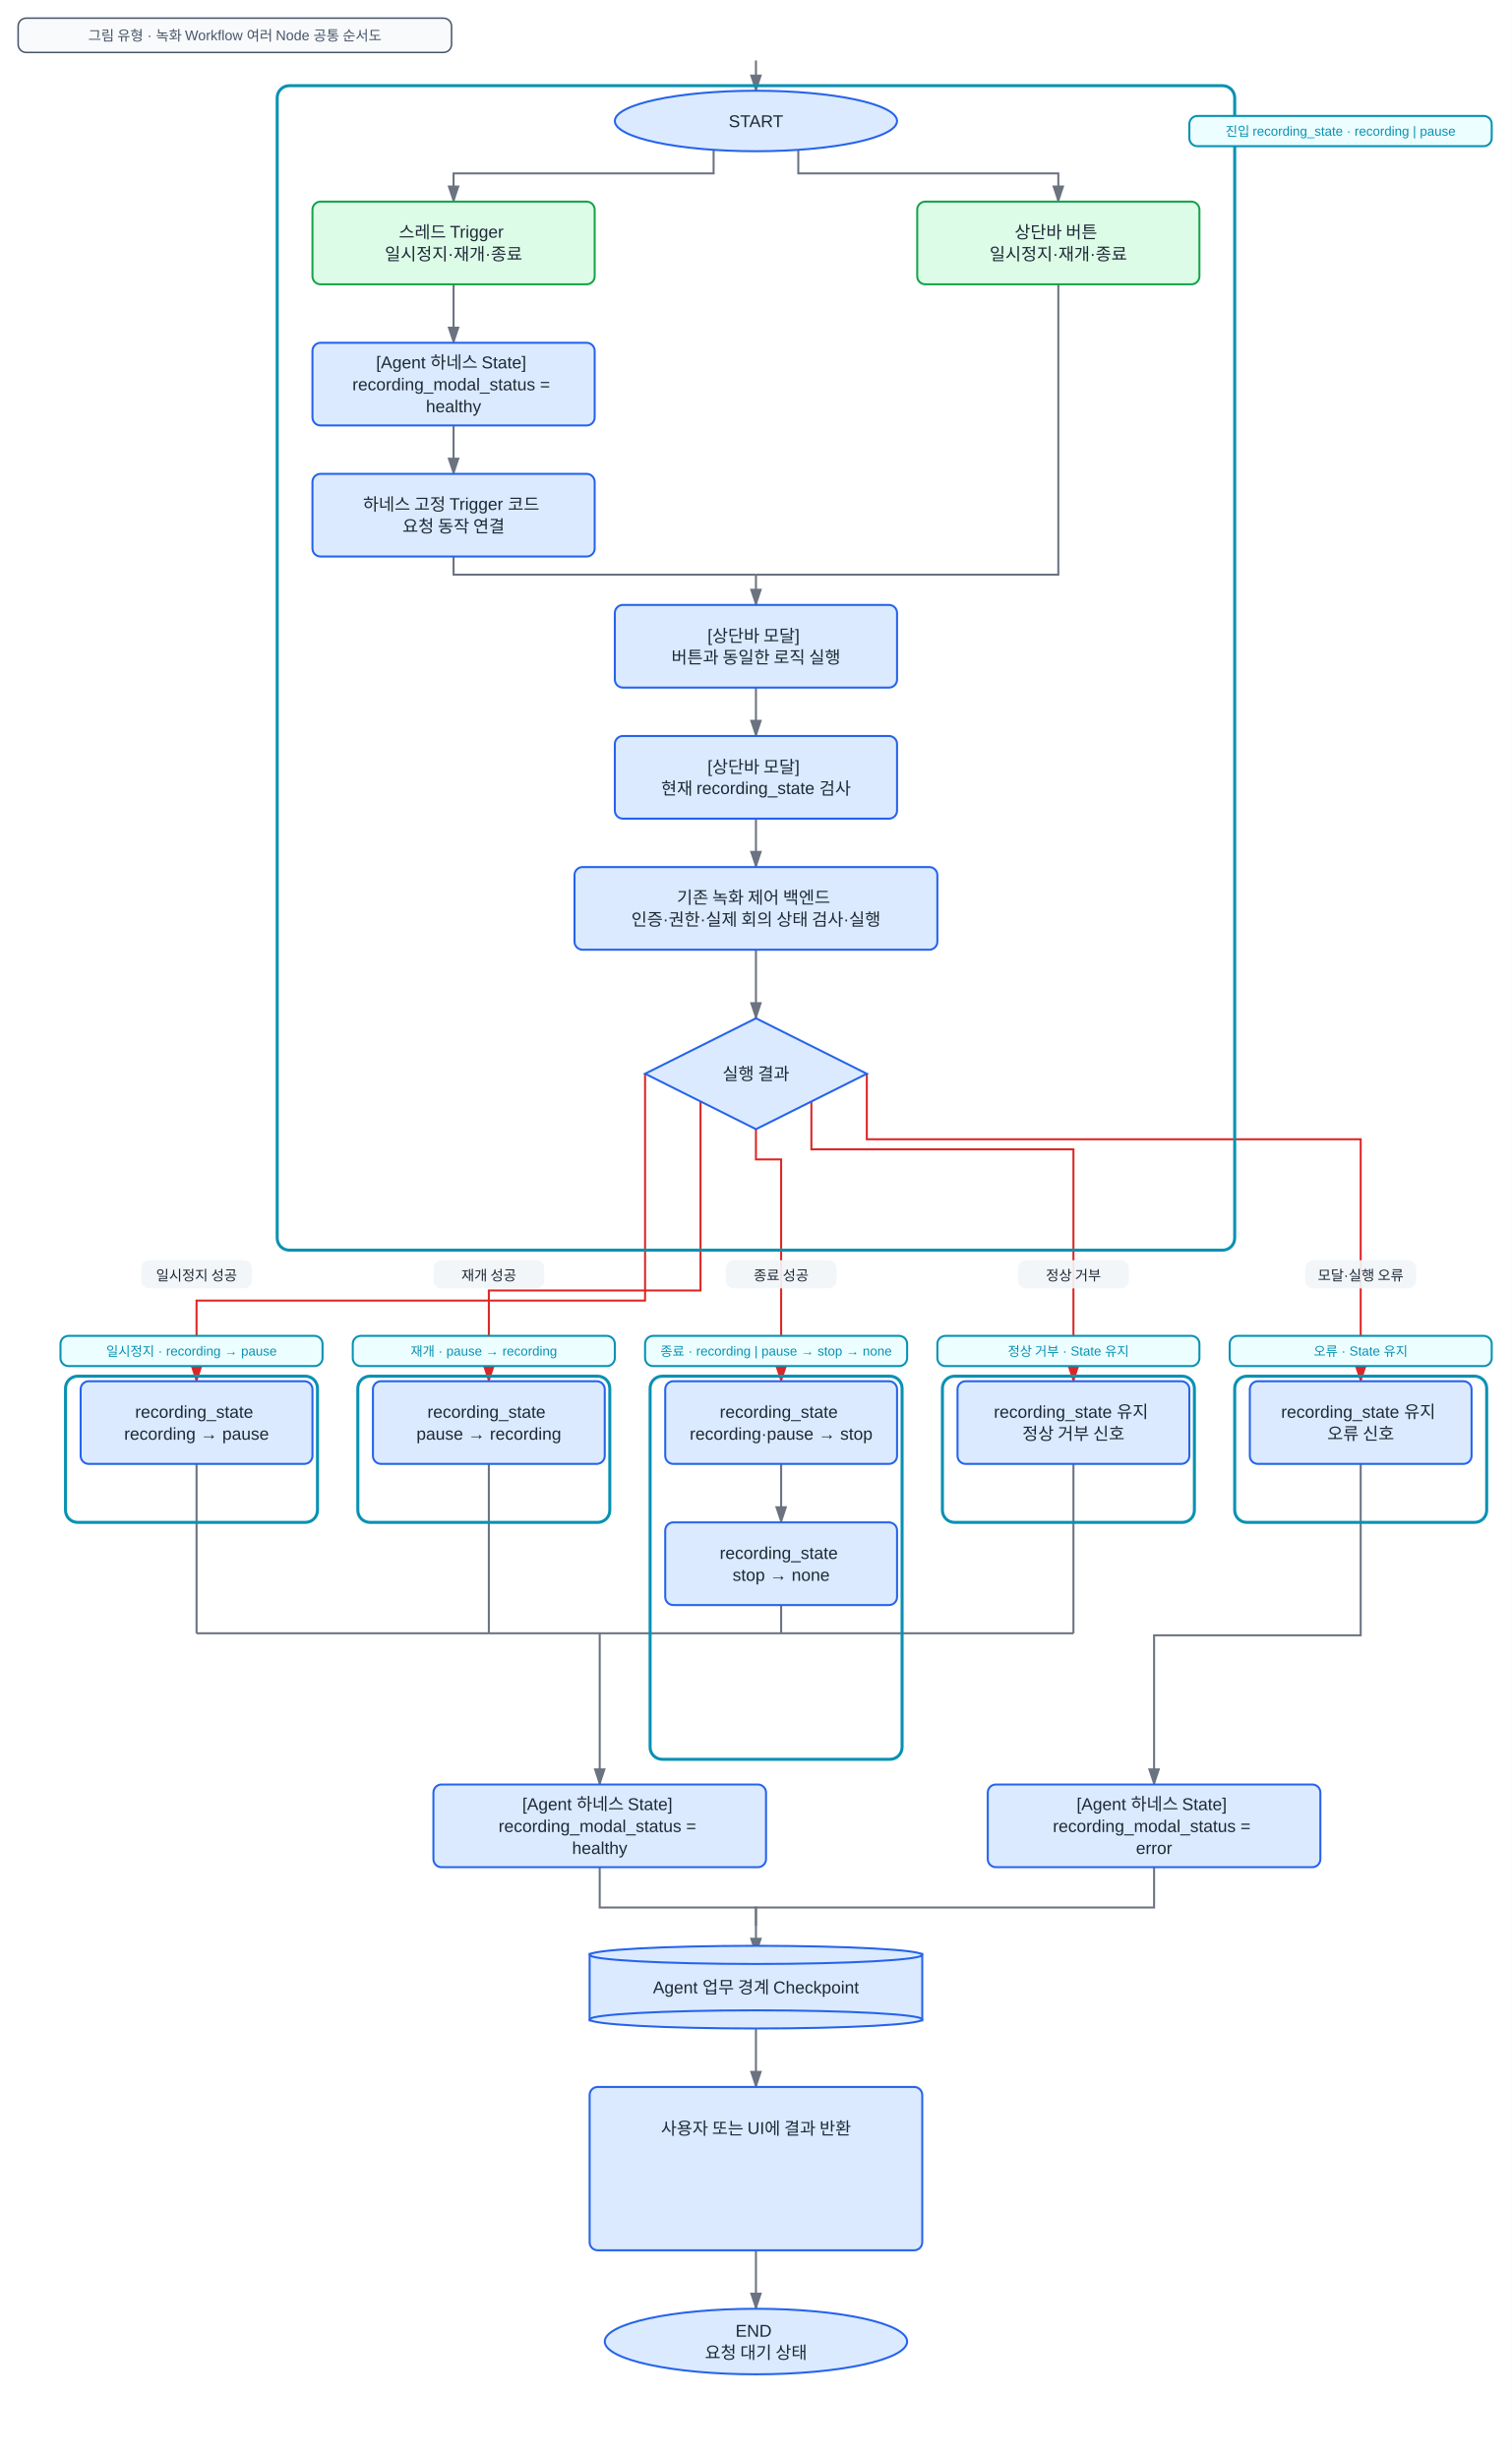
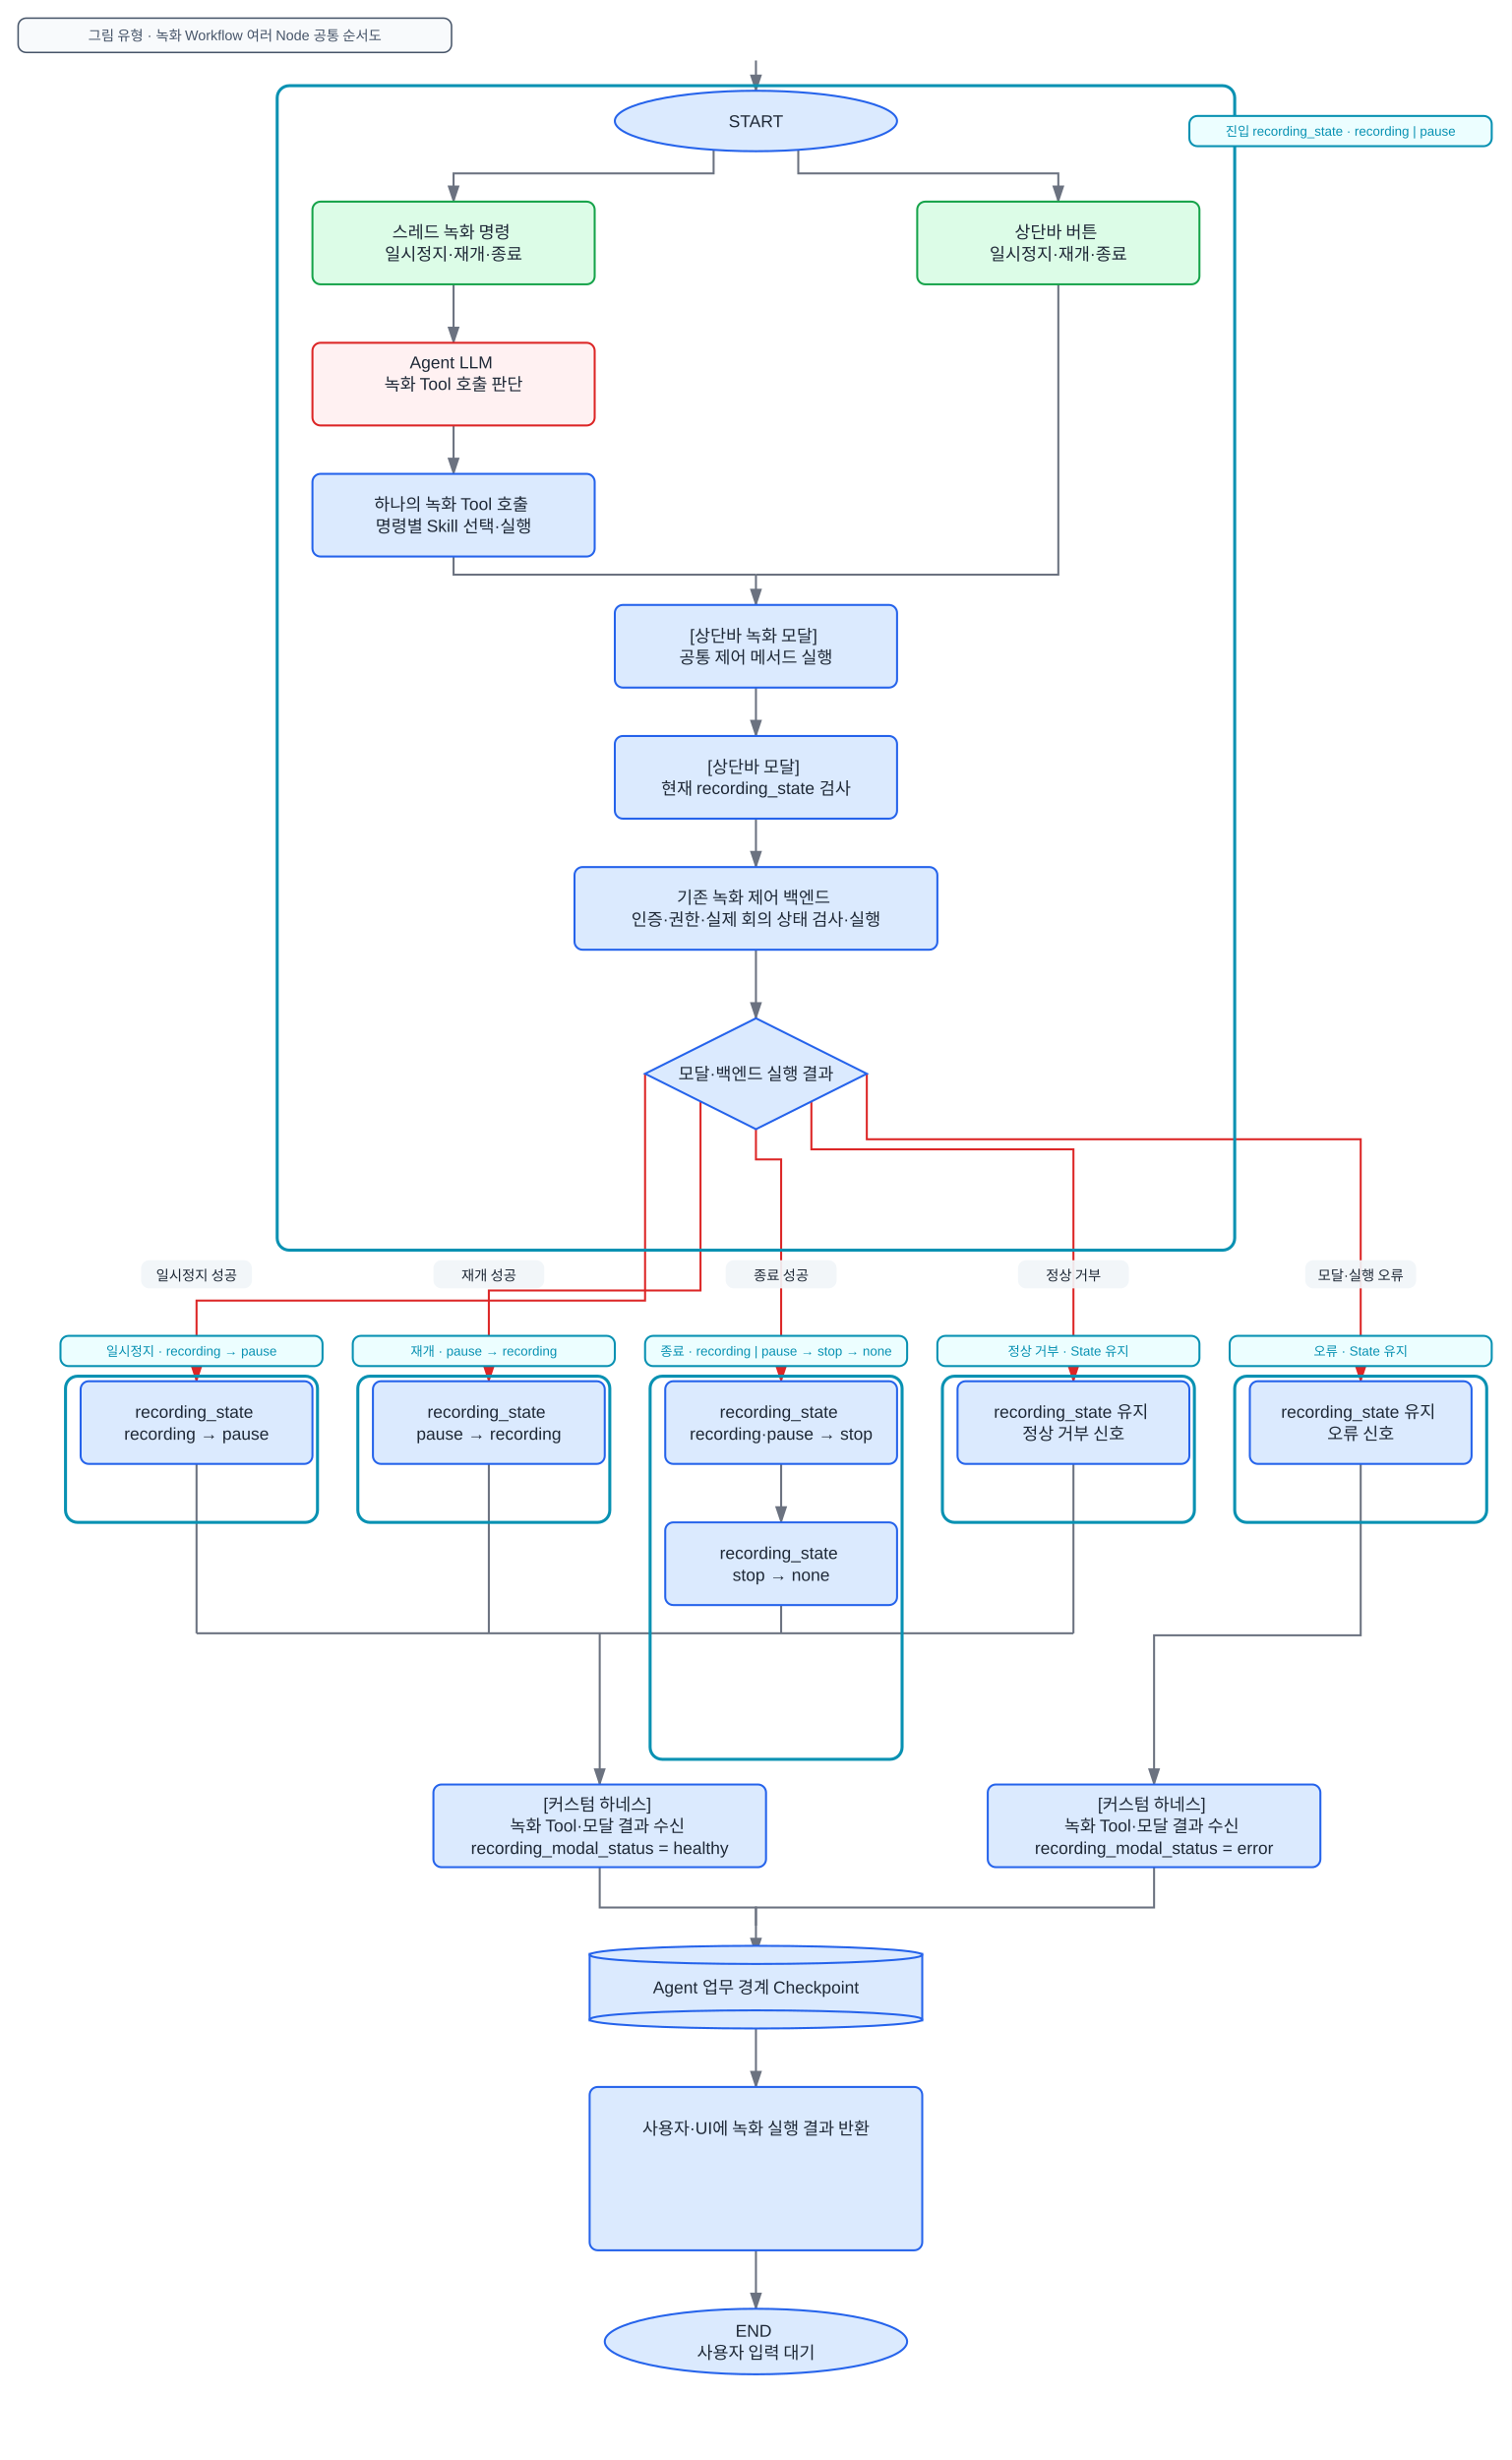
<svg xmlns="http://www.w3.org/2000/svg" width="1500" height="2440" viewBox="0 0 1500 2440">
  <defs>
    <marker id="a6b7280" markerWidth="10" markerHeight="10" refX="8" refY="3" orient="auto">
      <path d="M0 0L0 6L9 3z" fill="#6b7280" />
    </marker>
    <marker id="a2563eb" markerWidth="10" markerHeight="10" refX="8" refY="3" orient="auto">
      <path d="M0 0L0 6L9 3z" fill="#2563eb" />
    </marker>
    <marker id="adc2626" markerWidth="10" markerHeight="10" refX="8" refY="3" orient="auto">
      <path d="M0 0L0 6L9 3z" fill="#dc2626" />
    </marker>
    <marker id="a16a34a" markerWidth="10" markerHeight="10" refX="8" refY="3" orient="auto">
      <path d="M0 0L0 6L9 3z" fill="#16a34a" />
    </marker>
    <marker id="ad97706" markerWidth="10" markerHeight="10" refX="8" refY="3" orient="auto">
      <path d="M0 0L0 6L9 3z" fill="#d97706" />
    </marker>
    <marker id="af97316" markerWidth="10" markerHeight="10" refX="8" refY="3" orient="auto">
      <path d="M0 0L0 6L9 3z" fill="#f97316" />
    </marker>
    <marker id="a0f766e" markerWidth="10" markerHeight="10" refX="8" refY="3" orient="auto">
      <path d="M0 0L0 6L9 3z" fill="#0f766e" />
    </marker>
    <marker id="a475569" markerWidth="10" markerHeight="10" refX="8" refY="3" orient="auto">
      <path d="M0 0L0 6L9 3z" fill="#475569" />
    </marker>
    <marker id="a1f2937" markerWidth="10" markerHeight="10" refX="8" refY="3" orient="auto">
      <path d="M0 0L0 6L9 3z" fill="#1f2937" />
    </marker>
  </defs>
  <rect width="100%" height="100%" fill="white" />
  <polyline points="640,1065.00 640,1290.00 195,1290.00 195,1370.00" fill="none" stroke="#dc2626" stroke-width="2" marker-end="url(#adc2626)" />
  <polyline points="695,1092.50 695,1280.00 485,1280.00 485,1370.00" fill="none" stroke="#dc2626" stroke-width="2" marker-end="url(#adc2626)" />
  <polyline points="750,1120.00 750,1150.00 775,1150.00 775,1370.00" fill="none" stroke="#dc2626" stroke-width="2" marker-end="url(#adc2626)" />
  <polyline points="805,1092.50 805,1140.00 1065,1140.00 1065,1370.00" fill="none" stroke="#dc2626" stroke-width="2" marker-end="url(#adc2626)" />
  <polyline points="860,1065.00 860,1130.00 1350,1130.00 1350,1370.00" fill="none" stroke="#dc2626" stroke-width="2" marker-end="url(#adc2626)" />
  <polyline points="775,1452.00 775,1510.00" fill="none" stroke="#6b7280" stroke-width="2" marker-end="url(#a6b7280)" />
  <polyline points="195,1452.00 195,1620.00" fill="none" stroke="#6b7280" stroke-width="2" />
  <polyline points="485,1452.00 485,1620.00" fill="none" stroke="#6b7280" stroke-width="2" />
  <polyline points="775,1592.00 775,1620.00" fill="none" stroke="#6b7280" stroke-width="2" />
  <polyline points="1065,1452.00 1065,1620.00" fill="none" stroke="#6b7280" stroke-width="2" />
  <polyline points="195,1620.00 1065,1620.00" fill="none" stroke="#6b7280" stroke-width="2" />
  <polyline points="595,1620.00 595,1770.00" fill="none" stroke="#6b7280" stroke-width="2" marker-end="url(#a6b7280)" />
  <polyline points="1350,1452.00 1350,1622.00 1145,1622.00 1145,1770.00" fill="none" stroke="#6b7280" stroke-width="2" marker-end="url(#a6b7280)" />
  <polyline points="595,1852.00 595,1892.00 750,1892.00 750,1910.00" fill="none" stroke="#6b7280" stroke-width="2" />
  <polyline points="1145,1852.00 1145,1892.00 750,1892.00 750,1910.00" fill="none" stroke="#6b7280" stroke-width="2" />
  <polyline points="750,1910.00 750,1938.00" fill="none" stroke="#6b7280" stroke-width="2" marker-end="url(#a6b7280)" />
  <polyline points="750,2012.00 750,2070.00" fill="none" stroke="#6b7280" stroke-width="2" marker-end="url(#a6b7280)" />
  <polyline points="750,2232.00 750,2290.00" fill="none" stroke="#6b7280" stroke-width="2" marker-end="url(#a6b7280)" />
  <polyline points="708,148.50 708,172.00 450,172.00 450,200.00" fill="none" stroke="#6b7280" stroke-width="2" marker-end="url(#a6b7280)" />
  <polyline points="792,148.50 792,172.00 1050,172.00 1050,200.00" fill="none" stroke="#6b7280" stroke-width="2" marker-end="url(#a6b7280)" />
  <polyline points="450,282.00 450,340.00" fill="none" stroke="#6b7280" stroke-width="2" marker-end="url(#a6b7280)" />
  <polyline points="450,422.00 450,470.00" fill="none" stroke="#6b7280" stroke-width="2" marker-end="url(#a6b7280)" />
  <polyline points="450,552.00 450,570.00 750,570.00" fill="none" stroke="#6b7280" stroke-width="2" />
  <polyline points="1050,282.00 1050,570.00 750,570.00" fill="none" stroke="#6b7280" stroke-width="2" />
  <polyline points="750,570.00 750,600.00" fill="none" stroke="#6b7280" stroke-width="2" marker-end="url(#a6b7280)" />
  <polyline points="750,682.00 750,730.00" fill="none" stroke="#6b7280" stroke-width="2" marker-end="url(#a6b7280)" />
  <polyline points="750,812.00 750,860.00" fill="none" stroke="#6b7280" stroke-width="2" marker-end="url(#a6b7280)" />
  <polyline points="750,942.00 750,1010.00" fill="none" stroke="#6b7280" stroke-width="2" marker-end="url(#a6b7280)" />
  <rect x="140" y="1250.00" width="110" height="27.92" rx="8" fill="#f1f5f9" fill-opacity="0.92" stroke="transparent" stroke-width="1" />
  <rect x="430" y="1250.00" width="110" height="27.92" rx="8" fill="#f1f5f9" fill-opacity="0.92" stroke="transparent" stroke-width="1" />
  <rect x="720" y="1250.00" width="110" height="27.92" rx="8" fill="#f1f5f9" fill-opacity="0.92" stroke="transparent" stroke-width="1" />
  <rect x="1010" y="1250.00" width="110" height="27.92" rx="8" fill="#f1f5f9" fill-opacity="0.92" stroke="transparent" stroke-width="1" />
  <rect x="1295" y="1250.00" width="110" height="27.92" rx="8" fill="#f1f5f9" fill-opacity="0.92" stroke="transparent" stroke-width="1" />
  <polyline points="750,60.00 750,90.00" fill="none" stroke="#6b7280" stroke-width="2" marker-end="url(#a6b7280)" />
  <ellipse cx="750" cy="120.00" rx="140" ry="30.00" fill="#dbeafe" stroke="#2563eb" stroke-width="2" />
  <rect x="310" y="200.00" width="280" height="82.00" rx="8" fill="#dcfce7" fill-opacity="1" stroke="#16a34a" stroke-width="2" />
  <rect x="910" y="200.00" width="280" height="82.00" rx="8" fill="#dcfce7" fill-opacity="1" stroke="#16a34a" stroke-width="2" />
-   <rect x="310" y="340.00" width="280" height="82.00" rx="8" fill="#dbeafe" fill-opacity="1" stroke="#2563eb" stroke-width="2" />
+   <rect x="310" y="340.00" width="280" height="82.00" rx="8" fill="#fff1f2" fill-opacity="1" stroke="#dc2626" stroke-width="2" />
  <rect x="310" y="470.00" width="280" height="82.00" rx="8" fill="#dbeafe" fill-opacity="1" stroke="#2563eb" stroke-width="2" />
  <rect x="610" y="600.00" width="280" height="82.00" rx="8" fill="#dbeafe" fill-opacity="1" stroke="#2563eb" stroke-width="2" />
  <rect x="610" y="730.00" width="280" height="82.00" rx="8" fill="#dbeafe" fill-opacity="1" stroke="#2563eb" stroke-width="2" />
  <rect x="570" y="860.00" width="360" height="82.00" rx="8" fill="#dbeafe" fill-opacity="1" stroke="#2563eb" stroke-width="2" />
  <polygon points="750,1010.00 860,1065.00 750,1120.00 640,1065.00" fill="#dbeafe" stroke="#2563eb" stroke-width="2" />
  <rect x="80" y="1370.00" width="230" height="82.00" rx="8" fill="#dbeafe" fill-opacity="1" stroke="#2563eb" stroke-width="2" />
  <rect x="370" y="1370.00" width="230" height="82.00" rx="8" fill="#dbeafe" fill-opacity="1" stroke="#2563eb" stroke-width="2" />
  <rect x="660" y="1370.00" width="230" height="82.00" rx="8" fill="#dbeafe" fill-opacity="1" stroke="#2563eb" stroke-width="2" />
  <rect x="950" y="1370.00" width="230" height="82.00" rx="8" fill="#dbeafe" fill-opacity="1" stroke="#2563eb" stroke-width="2" />
  <rect x="1240" y="1370.00" width="220" height="82.00" rx="8" fill="#dbeafe" fill-opacity="1" stroke="#2563eb" stroke-width="2" />
  <rect x="660" y="1510.00" width="230" height="82.00" rx="8" fill="#dbeafe" fill-opacity="1" stroke="#2563eb" stroke-width="2" />
  <rect x="430" y="1770.00" width="330" height="82.00" rx="8" fill="#dbeafe" fill-opacity="1" stroke="#2563eb" stroke-width="2" />
  <rect x="980" y="1770.00" width="330" height="82.00" rx="8" fill="#dbeafe" fill-opacity="1" stroke="#2563eb" stroke-width="2" />
  <rect x="585" y="1938.00" width="330" height="66.00" rx="0" fill="#dbeafe" fill-opacity="1" stroke="#2563eb" stroke-width="2" />
  <ellipse cx="750" cy="1939.00" rx="165" ry="9.00" fill="#dbeafe" stroke="#2563eb" stroke-width="2" />
  <ellipse cx="750" cy="2003.00" rx="165" ry="9.00" fill="#dbeafe" stroke="#2563eb" stroke-width="2" />
  <rect x="585" y="2070.00" width="330" height="162.00" rx="8" fill="#dbeafe" fill-opacity="1" stroke="#2563eb" stroke-width="2" />
  <ellipse cx="750" cy="2322.50" rx="150" ry="32.50" fill="#dbeafe" stroke="#2563eb" stroke-width="2" />
  <text x="750" y="126.12" text-anchor="middle" font-family="Arial,'Noto Sans KR',sans-serif" font-size="17" fill="#1f2937">
    <tspan x="750" dy="0">START</tspan>
  </text>
  <text x="450" y="236.24" text-anchor="middle" font-family="Arial,'Noto Sans KR',sans-serif" font-size="17" fill="#1f2937">
-     <tspan x="450" dy="0">스레드 Trigger</tspan>
+     <tspan x="450" dy="0">스레드 녹화 명령</tspan>
    <tspan x="450" dy="21.76">일시정지·재개·종료</tspan>
  </text>
  <text x="1050" y="236.24" text-anchor="middle" font-family="Arial,'Noto Sans KR',sans-serif" font-size="17" fill="#1f2937">
    <tspan x="1050" dy="0">상단바 버튼</tspan>
    <tspan x="1050" dy="21.76">일시정지·재개·종료</tspan>
  </text>
  <text x="450" y="365.36" text-anchor="middle" font-family="Arial,'Noto Sans KR',sans-serif" font-size="17" fill="#1f2937">
-     <tspan x="450" dy="0">[Agent 하네스 State]</tspan>
-     <tspan x="450" dy="21.76">recording_modal_status =</tspan>
-     <tspan x="450" dy="21.76">healthy</tspan>
+     <tspan x="450" dy="0">Agent LLM</tspan>
+     <tspan x="450" dy="21.76">녹화 Tool 호출 판단</tspan>
  </text>
  <text x="450" y="506.24" text-anchor="middle" font-family="Arial,'Noto Sans KR',sans-serif" font-size="17" fill="#1f2937">
-     <tspan x="450" dy="0">하네스 고정 Trigger 코드</tspan>
-     <tspan x="450" dy="21.76">요청 동작 연결</tspan>
+     <tspan x="450" dy="0">하나의 녹화 Tool 호출</tspan>
+     <tspan x="450" dy="21.76">명령별 Skill 선택·실행</tspan>
  </text>
  <text x="750" y="636.24" text-anchor="middle" font-family="Arial,'Noto Sans KR',sans-serif" font-size="17" fill="#1f2937">
-     <tspan x="750" dy="0">[상단바 모달]</tspan>
-     <tspan x="750" dy="21.76">버튼과 동일한 로직 실행</tspan>
+     <tspan x="750" dy="0">[상단바 녹화 모달]</tspan>
+     <tspan x="750" dy="21.76">공통 제어 메서드 실행</tspan>
  </text>
  <text x="750" y="766.24" text-anchor="middle" font-family="Arial,'Noto Sans KR',sans-serif" font-size="17" fill="#1f2937">
    <tspan x="750" dy="0">[상단바 모달]</tspan>
    <tspan x="750" dy="21.76">현재 recording_state 검사</tspan>
  </text>
  <text x="750" y="896.24" text-anchor="middle" font-family="Arial,'Noto Sans KR',sans-serif" font-size="17" fill="#1f2937">
    <tspan x="750" dy="0">기존 녹화 제어 백엔드</tspan>
    <tspan x="750" dy="21.76">인증·권한·실제 회의 상태 검사·실행</tspan>
  </text>
  <text x="750" y="1071.12" text-anchor="middle" font-family="Arial,'Noto Sans KR',sans-serif" font-size="17" fill="#1f2937">
-     <tspan x="750" dy="0">실행 결과</tspan>
+     <tspan x="750" dy="0">모달·백엔드 실행 결과</tspan>
  </text>
  <text x="195" y="1406.24" text-anchor="middle" font-family="Arial,'Noto Sans KR',sans-serif" font-size="17" fill="#1f2937">
    <tspan x="195" dy="0">recording_state</tspan>
    <tspan x="195" dy="21.76">recording → pause</tspan>
  </text>
  <text x="485" y="1406.24" text-anchor="middle" font-family="Arial,'Noto Sans KR',sans-serif" font-size="17" fill="#1f2937">
    <tspan x="485" dy="0">recording_state</tspan>
    <tspan x="485" dy="21.76">pause → recording</tspan>
  </text>
  <text x="775" y="1406.24" text-anchor="middle" font-family="Arial,'Noto Sans KR',sans-serif" font-size="17" fill="#1f2937">
    <tspan x="775" dy="0">recording_state</tspan>
    <tspan x="775" dy="21.76">recording·pause → stop</tspan>
  </text>
  <text x="1065" y="1406.24" text-anchor="middle" font-family="Arial,'Noto Sans KR',sans-serif" font-size="17" fill="#1f2937">
    <tspan x="1065" dy="0">recording_state 유지</tspan>
    <tspan x="1065" dy="21.76">정상 거부 신호</tspan>
  </text>
  <text x="1350" y="1406.24" text-anchor="middle" font-family="Arial,'Noto Sans KR',sans-serif" font-size="17" fill="#1f2937">
    <tspan x="1350" dy="0">recording_state 유지</tspan>
    <tspan x="1350" dy="21.76">오류 신호</tspan>
  </text>
  <text x="195" y="1270.00" text-anchor="middle" font-family="Arial,'Noto Sans KR',sans-serif" font-size="14" fill="#1f2937">
    <tspan x="195" dy="0">일시정지 성공</tspan>
  </text>
  <text x="485" y="1270.00" text-anchor="middle" font-family="Arial,'Noto Sans KR',sans-serif" font-size="14" fill="#1f2937">
    <tspan x="485" dy="0">재개 성공</tspan>
  </text>
  <text x="775" y="1270.00" text-anchor="middle" font-family="Arial,'Noto Sans KR',sans-serif" font-size="14" fill="#1f2937">
    <tspan x="775" dy="0">종료 성공</tspan>
  </text>
  <text x="1065" y="1270.00" text-anchor="middle" font-family="Arial,'Noto Sans KR',sans-serif" font-size="14" fill="#1f2937">
    <tspan x="1065" dy="0">정상 거부</tspan>
  </text>
  <text x="1350" y="1270.00" text-anchor="middle" font-family="Arial,'Noto Sans KR',sans-serif" font-size="14" fill="#1f2937">
    <tspan x="1350" dy="0">모달·실행 오류</tspan>
  </text>
  <text x="775" y="1546.24" text-anchor="middle" font-family="Arial,'Noto Sans KR',sans-serif" font-size="17" fill="#1f2937">
    <tspan x="775" dy="0">recording_state</tspan>
    <tspan x="775" dy="21.76">stop → none</tspan>
  </text>
  <text x="595" y="1795.36" text-anchor="middle" font-family="Arial,'Noto Sans KR',sans-serif" font-size="17" fill="#1f2937">
-     <tspan x="595" dy="0">[Agent 하네스 State]</tspan>
-     <tspan x="595" dy="21.76">recording_modal_status =</tspan>
-     <tspan x="595" dy="21.76">healthy</tspan>
+     <tspan x="595" dy="0">[커스텀 하네스]</tspan>
+     <tspan x="595" dy="21.76">녹화 Tool·모달 결과 수신</tspan>
+     <tspan x="595" dy="21.76">recording_modal_status = healthy</tspan>
  </text>
  <text x="1145" y="1795.36" text-anchor="middle" font-family="Arial,'Noto Sans KR',sans-serif" font-size="17" fill="#1f2937">
-     <tspan x="1145" dy="0">[Agent 하네스 State]</tspan>
-     <tspan x="1145" dy="21.76">recording_modal_status =</tspan>
-     <tspan x="1145" dy="21.76">error</tspan>
+     <tspan x="1145" dy="0">[커스텀 하네스]</tspan>
+     <tspan x="1145" dy="21.76">녹화 Tool·모달 결과 수신</tspan>
+     <tspan x="1145" dy="21.76">recording_modal_status = error</tspan>
  </text>
  <text x="750" y="1977.12" text-anchor="middle" font-family="Arial,'Noto Sans KR',sans-serif" font-size="17" fill="#1f2937">
    <tspan x="750" dy="0">Agent 업무 경계 Checkpoint</tspan>
  </text>
  <text x="750" y="2117.12" text-anchor="middle" font-family="Arial,'Noto Sans KR',sans-serif" font-size="17" fill="#1f2937">
-     <tspan x="750" dy="0">사용자 또는 UI에 결과 반환</tspan>
+     <tspan x="750" dy="0">사용자·UI에 녹화 실행 결과 반환</tspan>
  </text>
  <text x="750" y="2317.74" text-anchor="middle" font-family="Arial,'Noto Sans KR',sans-serif" font-size="17" fill="#1f2937">
    <tspan x="750" dy="0">END</tspan>
-     <tspan x="750" dy="21.76">요청 대기 상태</tspan>
+     <tspan x="750" dy="21.76">사용자 입력 대기</tspan>
  </text>
  <g id="ge-annotations">
    <rect x="18" y="18" width="430" height="34" rx="8" fill="#f8fafc" stroke="#475569" stroke-width="1.5" />
    <text x="233.00" y="40.25" text-anchor="middle" font-family="Arial,'Noto Sans KR',sans-serif" font-size="14" fill="#475569">
      <tspan x="233.00" dy="0">그림 유형 · 녹화 Workflow 여러 Node 공통 순서도</tspan>
    </text>
    <rect x="275" y="85" width="950" height="1155" rx="12" fill="none" stroke="#0891b2" stroke-width="3" />
    <rect x="1180" y="115" width="300" height="30" rx="8" fill="#ecfeff" stroke="#0891b2" stroke-width="2" />
    <text x="1330.00" y="134.88" text-anchor="middle" font-family="Arial,'Noto Sans KR',sans-serif" font-size="13" fill="#0891b2">
      <tspan x="1330.00" dy="0">진입 recording_state · recording | pause</tspan>
    </text>
    <rect x="65" y="1365" width="250" height="145" rx="12" fill="none" stroke="#0891b2" stroke-width="3" />
    <rect x="60" y="1325" width="260" height="30" rx="8" fill="#ecfeff" stroke="#0891b2" stroke-width="2" />
    <text x="190.00" y="1344.88" text-anchor="middle" font-family="Arial,'Noto Sans KR',sans-serif" font-size="13" fill="#0891b2">
      <tspan x="190.00" dy="0">일시정지 · recording → pause</tspan>
    </text>
    <rect x="355" y="1365" width="250" height="145" rx="12" fill="none" stroke="#0891b2" stroke-width="3" />
    <rect x="350" y="1325" width="260" height="30" rx="8" fill="#ecfeff" stroke="#0891b2" stroke-width="2" />
    <text x="480.00" y="1344.88" text-anchor="middle" font-family="Arial,'Noto Sans KR',sans-serif" font-size="13" fill="#0891b2">
      <tspan x="480.00" dy="0">재개 · pause → recording</tspan>
    </text>
    <rect x="645" y="1365" width="250" height="380" rx="12" fill="none" stroke="#0891b2" stroke-width="3" />
    <rect x="640" y="1325" width="260" height="30" rx="8" fill="#ecfeff" stroke="#0891b2" stroke-width="2" />
    <text x="770.00" y="1344.88" text-anchor="middle" font-family="Arial,'Noto Sans KR',sans-serif" font-size="13" fill="#0891b2">
      <tspan x="770.00" dy="0">종료 · recording | pause → stop → none</tspan>
    </text>
    <rect x="935" y="1365" width="250" height="145" rx="12" fill="none" stroke="#0891b2" stroke-width="3" />
    <rect x="930" y="1325" width="260" height="30" rx="8" fill="#ecfeff" stroke="#0891b2" stroke-width="2" />
    <text x="1060.00" y="1344.88" text-anchor="middle" font-family="Arial,'Noto Sans KR',sans-serif" font-size="13" fill="#0891b2">
      <tspan x="1060.00" dy="0">정상 거부 · State 유지</tspan>
    </text>
    <rect x="1225" y="1365" width="250" height="145" rx="12" fill="none" stroke="#0891b2" stroke-width="3" />
    <rect x="1220" y="1325" width="260" height="30" rx="8" fill="#ecfeff" stroke="#0891b2" stroke-width="2" />
    <text x="1350.00" y="1344.88" text-anchor="middle" font-family="Arial,'Noto Sans KR',sans-serif" font-size="13" fill="#0891b2">
      <tspan x="1350.00" dy="0">오류 · State 유지</tspan>
    </text>
  </g>
</svg>
